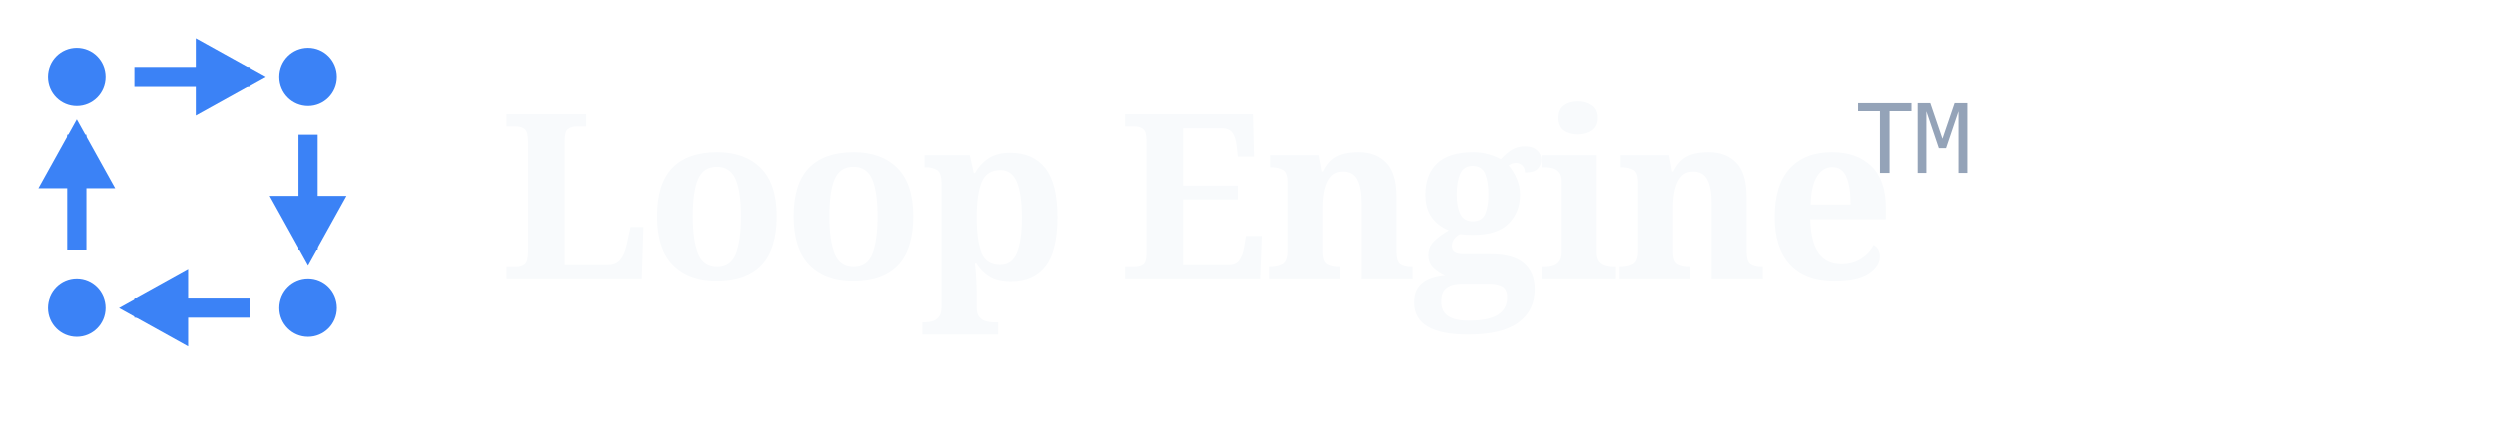
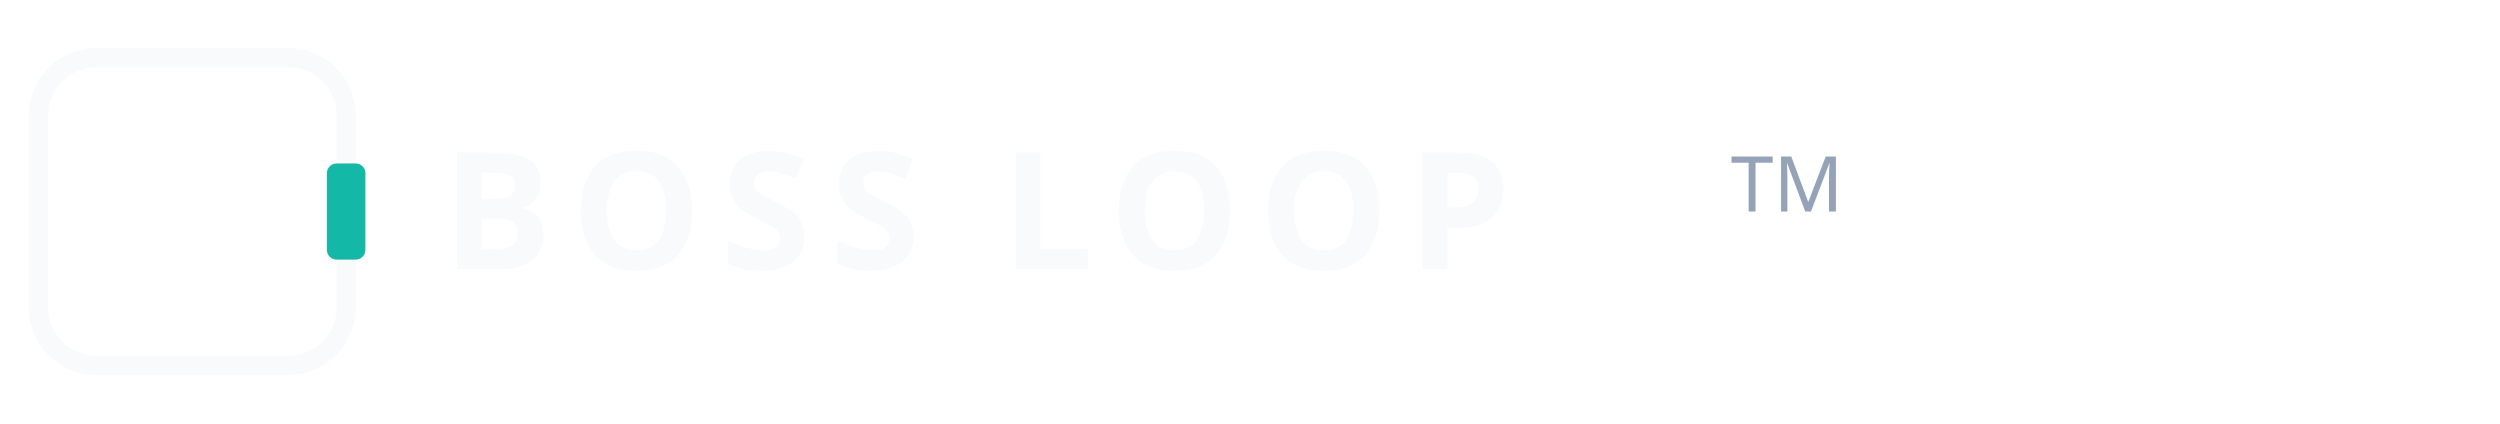
- <svg xmlns="http://www.w3.org/2000/svg" width="260" height="44" viewBox="0 0 260 44" role="img" aria-label="Loop Engine logo dark">
-   <defs>
-     <marker id="arrow-dark" markerWidth="4" markerHeight="4" refX="2.8" refY="2" orient="auto">
-       <path d="M0,0 L0,4 L3.6,2 Z" fill="#3B82F6" />
-     </marker>
-   </defs>
-   <g transform="translate(4 4)">
-     <line x1="10" y1="4" x2="22" y2="4" stroke="#3B82F6" stroke-width="2" marker-end="url(#arrow-dark)" />
-     <line x1="28" y1="10" x2="28" y2="22" stroke="#3B82F6" stroke-width="2" marker-end="url(#arrow-dark)" />
-     <line x1="22" y1="28" x2="10" y2="28" stroke="#3B82F6" stroke-width="2" marker-end="url(#arrow-dark)" />
-     <line x1="4" y1="22" x2="4" y2="10" stroke="#3B82F6" stroke-width="2" marker-end="url(#arrow-dark)" />
-     <circle cx="4" cy="4" r="3" fill="#3B82F6" />
-     <circle cx="28" cy="4" r="3" fill="#3B82F6" />
-     <circle cx="28" cy="28" r="3" fill="#3B82F6" />
-     <circle cx="4" cy="28" r="3" fill="#3B82F6" />
+ <svg xmlns="http://www.w3.org/2000/svg" width="260" height="44" viewBox="0 0 260 44" role="img" aria-label="Boss Loop logo dark">
+   <g transform="translate(2 4)">
+     <path d="M 34 13 L 34 8 A 6 6 0 0 0 28 2 L 8 2 A 6 6 0 0 0 2 8 L 2 28 A 6 6 0 0 0 8 34 L 28 34 A 6 6 0 0 0 34 28 L 34 23" fill="none" stroke="#F8FAFC" stroke-width="2" stroke-linecap="round" stroke-linejoin="round" />
+     <rect x="32" y="13" width="4" height="10" rx="1" ry="1" fill="#14B8A6" />
  </g>
-   <text x="52" y="29" fill="#F8FAFC" font-family="'DM Serif Display', Georgia, serif" font-size="24" font-weight="700" letter-spacing="-0.5">Loop Engine</text>
-   <text x="193" y="18" fill="#94A3B8" font-family="'JetBrains Mono', monospace" font-size="10">TM</text>
+   <text x="46" y="28" fill="#F8FAFC" font-family="'Inter Tight', 'Söhne', 'Geist', 'IBM Plex Sans', 'Manrope', 'DM Sans', system-ui, sans-serif" font-size="17" font-weight="600" letter-spacing="2">BOSS LOOP</text>
+   <text x="180" y="22" fill="#94A3B8" font-family="'Inter Tight', 'IBM Plex Sans', system-ui, sans-serif" font-size="8" font-weight="500">TM</text>
</svg>
